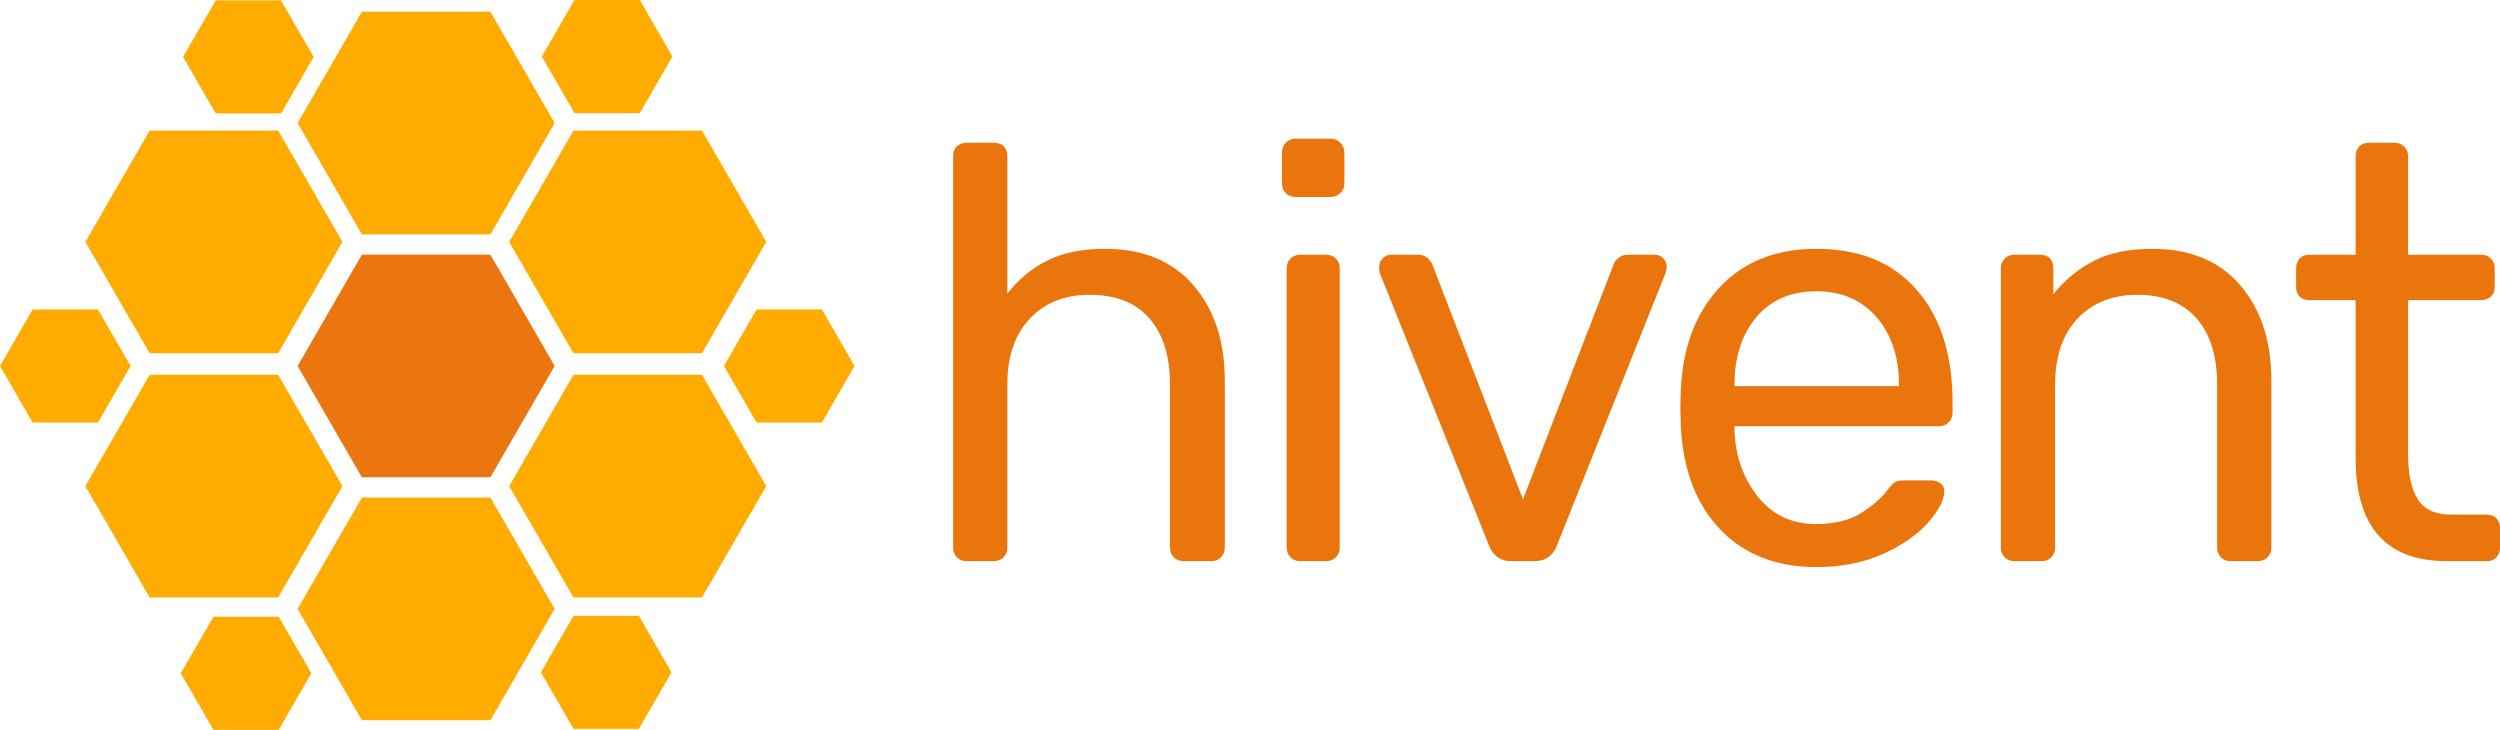
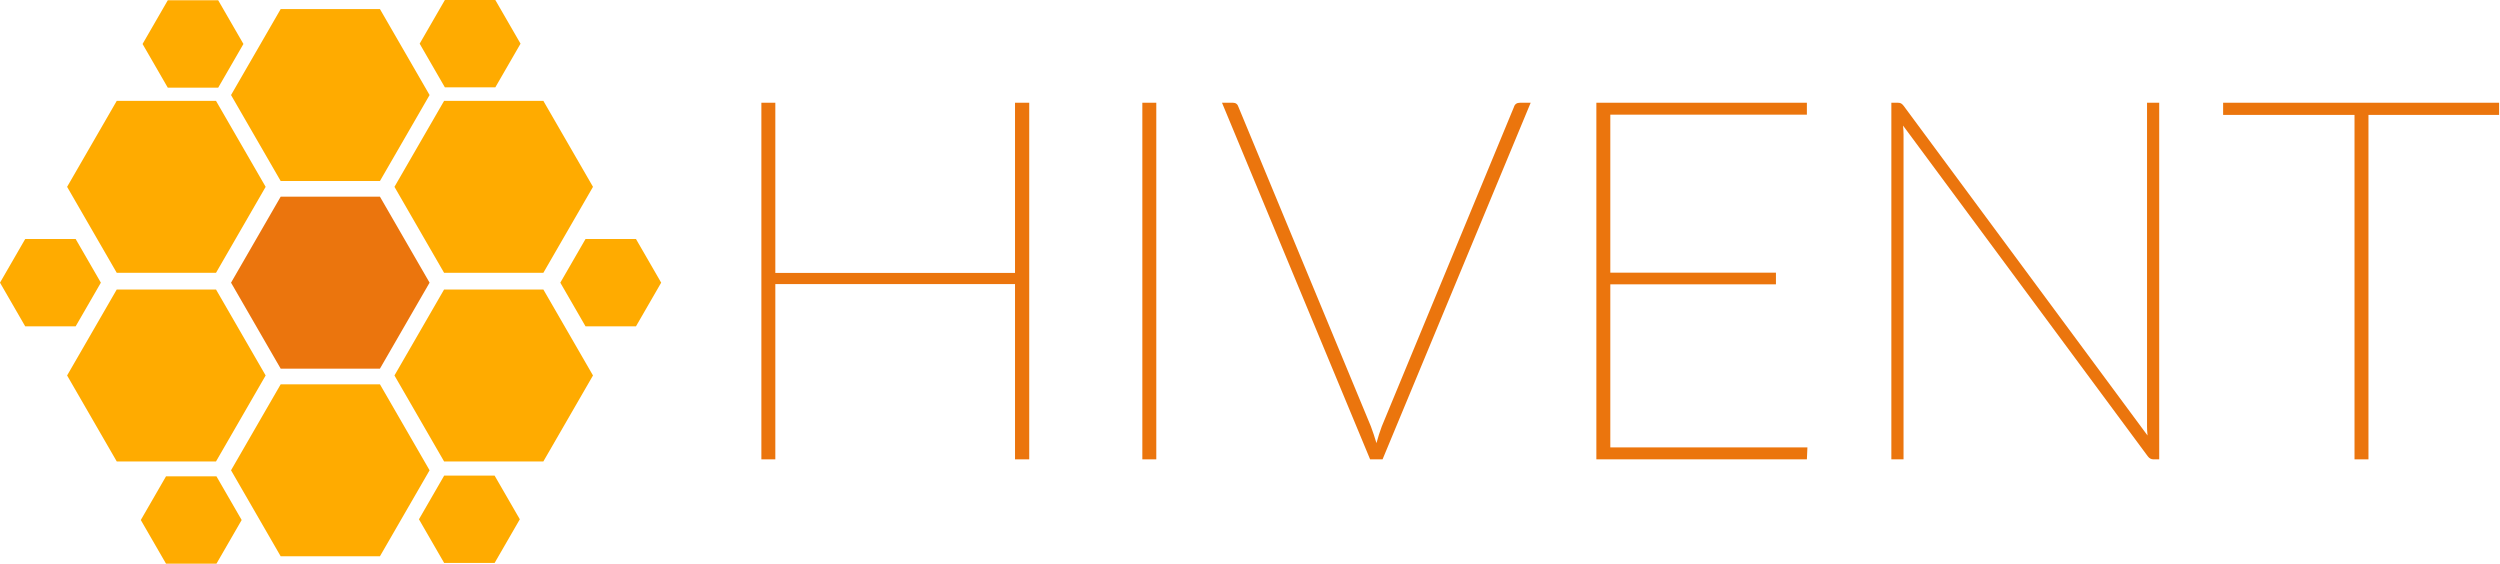
- <svg xmlns="http://www.w3.org/2000/svg" version="1.1" x="0" y="0" width="424.245" height="123.85" viewBox="0, 0, 424.245, 123.85">
-   <g id="Layer_1" transform="translate(-187.762, -225.534)">
-     <g>
-       <g>
-         <path d="M213.155,285.474 L202.25,266.586 L213.155,247.697 L234.966,247.697 L245.872,266.586 L234.966,285.474 z" fill="#FFAB00" />
-         <path d="M249.173,306.529 L238.267,287.64 L249.173,268.751 L270.984,268.751 L281.889,287.64 L270.984,306.529 z" fill="#EB750E" />
-         <path d="M224.367,244.793 L218.827,235.197 L224.367,225.601 L235.448,225.601 L240.989,235.197 L235.448,244.793 z" fill="#FFAB00" />
-         <path d="M285.251,244.727 L279.711,235.131 L285.251,225.534 L296.332,225.534 L301.873,235.131 L296.332,244.727 z" fill="#FFAB00" />
-         <path d="M285.095,349.225 L279.554,339.629 L285.095,330.033 L296.175,330.033 L301.716,339.629 L296.175,349.225 z" fill="#FFAB00" />
-         <path d="M316.152,297.237 L310.612,287.64 L316.152,278.044 L327.233,278.044 L332.774,287.64 L327.233,297.237 z" fill="#FFAB00" />
-         <path d="M193.302,297.237 L187.762,287.64 L193.302,278.044 L204.383,278.044 L209.924,287.64 L204.383,297.237 z" fill="#FFAB00" />
-         <path d="M223.981,349.385 L218.44,339.788 L223.981,330.192 L235.062,330.192 L240.602,339.788 L235.062,349.385 z" fill="#FFAB00" />
-         <path d="M213.155,326.919 L202.25,308.03 L213.155,289.141 L234.966,289.141 L245.872,308.03 L234.966,326.919 z" fill="#FFAB00" />
-         <path d="M249.173,265.306 L238.267,246.417 L249.173,227.528 L270.984,227.528 L281.889,246.417 L270.984,265.306 z" fill="#FFAB00" />
-         <path d="M285.077,285.474 L274.171,266.586 L285.077,247.697 L306.888,247.697 L317.793,266.586 L306.888,285.474 z" fill="#FFAB00" />
-         <path d="M285.077,326.919 L274.171,308.03 L285.077,289.141 L306.888,289.141 L317.793,308.03 L306.888,326.919 z" fill="#FFAB00" />
-         <path d="M249.173,347.752 L238.267,328.863 L249.173,309.974 L270.984,309.974 L281.889,328.863 L270.984,347.752 z" fill="#FFAB00" />
+ <svg xmlns="http://www.w3.org/2000/svg" width="100%" height="100%" viewBox="0 0 2133 481" version="1.1" xml:space="preserve" style="fill-rule:evenodd;clip-rule:evenodd;stroke-linejoin:round;stroke-miterlimit:1.414;">
+   <g transform="matrix(1,0,0,1,-784.478,-502.699)">
+     <g transform="matrix(1.73516,0,0,1.0501,0,0)">
+       <g transform="matrix(0.576315,0,0,0.952287,326.295,0)">
+         <g transform="matrix(3.88326,0,0,3.88326,219.303,502.699)">
+           <path d="M25.393,59.94L14.488,41.051L25.393,22.162L47.204,22.162L58.11,41.051L47.204,59.94L25.393,59.94Z" style="fill:rgb(255,171,0);fill-rule:nonzero;" />
+         </g>
+         <g transform="matrix(3.88326,0,0,3.88326,219.303,502.699)">
+           <path d="M61.411,80.995L50.505,62.106L61.411,43.217L83.222,43.217L94.127,62.106L83.222,80.995L61.411,80.995Z" style="fill:rgb(235,117,13);fill-rule:nonzero;" />
+         </g>
+         <g transform="matrix(3.88326,0,0,3.88326,219.303,502.699)">
+           <path d="M36.606,19.259L31.065,9.663L36.606,0.066L47.686,0.066L53.227,9.663L47.686,19.259L36.606,19.259Z" style="fill:rgb(255,171,0);fill-rule:nonzero;" />
+         </g>
+         <g transform="matrix(3.88326,0,0,3.88326,219.303,502.699)">
+           <path d="M97.489,19.192L91.949,9.596L97.489,0L108.57,0L114.111,9.596L108.57,19.192L97.489,19.192Z" style="fill:rgb(255,171,0);fill-rule:nonzero;" />
+         </g>
+         <g transform="matrix(3.88326,0,0,3.88326,219.303,502.699)">
+           <path d="M97.333,123.691L91.792,114.095L97.333,104.498L108.414,104.498L113.954,114.095L108.414,123.691L97.333,123.691Z" style="fill:rgb(255,171,0);fill-rule:nonzero;" />
+         </g>
+         <g transform="matrix(3.88326,0,0,3.88326,219.303,502.699)">
+           <path d="M128.391,71.702L122.85,62.106L128.391,52.51L139.472,52.51L145.012,62.106L139.472,71.702L128.391,71.702Z" style="fill:rgb(255,171,0);fill-rule:nonzero;" />
+         </g>
+         <g transform="matrix(3.88326,0,0,3.88326,218.303,502.699)">
+           <path d="M5.54,71.702L0,62.106L5.54,52.51L16.621,52.51L22.162,62.106L16.621,71.702L5.54,71.702Z" style="fill:rgb(255,171,0);fill-rule:nonzero;" />
+         </g>
+         <g transform="matrix(3.88326,0,0,3.88326,219.303,502.699)">
+           <path d="M36.219,123.85L30.679,114.254L36.219,104.658L47.3,104.658L52.84,114.254L47.3,123.85L36.219,123.85Z" style="fill:rgb(255,171,0);fill-rule:nonzero;" />
+         </g>
+         <g transform="matrix(3.88326,0,0,3.88326,219.303,502.699)">
+           <path d="M25.393,101.385L14.488,82.496L25.393,63.607L47.204,63.607L58.11,82.496L47.204,101.385L25.393,101.385Z" style="fill:rgb(255,171,0);fill-rule:nonzero;" />
+         </g>
+         <g transform="matrix(3.88326,0,0,3.88326,219.303,502.699)">
+           <path d="M61.411,39.772L50.505,20.883L61.411,1.994L83.222,1.994L94.127,20.883L83.222,39.772L61.411,39.772Z" style="fill:rgb(255,171,0);fill-rule:nonzero;" />
+         </g>
+         <g transform="matrix(3.88326,0,0,3.88326,219.303,502.699)">
+           <path d="M97.315,59.94L86.409,41.051L97.315,22.162L119.126,22.162L130.031,41.051L119.126,59.94L97.315,59.94Z" style="fill:rgb(255,171,0);fill-rule:nonzero;" />
+         </g>
+         <g transform="matrix(3.88326,0,0,3.88326,219.303,502.699)">
+           <path d="M97.315,101.385L86.409,82.496L97.315,63.607L119.126,63.607L130.031,82.496L119.126,101.385L97.315,101.385Z" style="fill:rgb(255,171,0);fill-rule:nonzero;" />
+         </g>
+         <g transform="matrix(3.88326,0,0,3.88326,219.303,502.699)">
+           <path d="M61.411,122.218L50.505,103.329L61.411,84.44L83.222,84.44L94.127,103.329L83.222,122.218L61.411,122.218Z" style="fill:rgb(255,171,0);fill-rule:nonzero;" />
+         </g>
      </g>
-       <path d="M350.157,320.111 Q349.507,319.461 349.507,318.461 L349.507,252.061 Q349.507,250.961 350.157,250.361 Q350.807,249.761 351.807,249.761 L356.407,249.761 Q357.507,249.761 358.107,250.361 Q358.707,250.961 358.707,252.061 L358.707,275.361 Q361.607,271.661 365.557,269.711 Q369.507,267.761 375.307,267.761 Q384.907,267.761 390.257,273.911 Q395.607,280.061 395.607,290.161 L395.607,318.461 Q395.607,319.461 394.957,320.111 Q394.307,320.761 393.307,320.761 L388.607,320.761 Q387.607,320.761 386.957,320.111 Q386.307,319.461 386.307,318.461 L386.307,290.761 Q386.307,283.561 382.807,279.561 Q379.307,275.561 372.707,275.561 Q366.307,275.561 362.507,279.611 Q358.707,283.661 358.707,290.761 L358.707,318.461 Q358.707,319.461 358.057,320.111 Q357.407,320.761 356.407,320.761 L351.807,320.761 Q350.807,320.761 350.157,320.111 z" fill="#EB750D" />
-       <path d="M405.957,258.311 Q405.307,257.661 405.307,256.661 L405.307,251.461 Q405.307,250.461 405.957,249.761 Q406.607,249.061 407.607,249.061 L413.507,249.061 Q414.507,249.061 415.207,249.761 Q415.907,250.461 415.907,251.461 L415.907,256.661 Q415.907,257.661 415.207,258.311 Q414.507,258.961 413.507,258.961 L407.607,258.961 Q406.607,258.961 405.957,258.311 z M406.757,320.111 Q406.107,319.461 406.107,318.461 L406.107,271.061 Q406.107,270.061 406.757,269.411 Q407.407,268.761 408.407,268.761 L412.807,268.761 Q413.807,268.761 414.457,269.411 Q415.107,270.061 415.107,271.061 L415.107,318.461 Q415.107,319.461 414.457,320.111 Q413.807,320.761 412.807,320.761 L408.407,320.761 Q407.407,320.761 406.757,320.111 z" fill="#EB750D" />
-       <path d="M440.507,318.261 L421.907,271.861 Q421.807,271.561 421.807,270.861 Q421.807,269.961 422.407,269.361 Q423.007,268.761 423.807,268.761 L428.407,268.761 Q430.007,268.761 430.807,270.361 L446.207,310.261 L461.607,270.361 Q461.807,269.761 462.457,269.261 Q463.107,268.761 464.007,268.761 L468.607,268.761 Q469.407,268.761 470.007,269.361 Q470.607,269.961 470.607,270.861 L470.407,271.861 L451.907,318.261 Q450.807,320.761 448.207,320.761 L444.207,320.761 Q441.607,320.761 440.507,318.261 z" fill="#EB750D" />
-       <path d="M479.707,315.411 Q473.607,309.061 473.007,298.061 L472.907,294.661 L473.007,291.361 Q473.607,280.561 479.707,274.161 Q485.807,267.761 496.007,267.761 Q507.007,267.761 513.057,274.761 Q519.107,281.761 519.107,293.761 L519.107,295.561 Q519.107,296.561 518.457,297.211 Q517.807,297.861 516.807,297.861 L482.107,297.861 L482.107,298.761 Q482.407,305.261 486.107,309.861 Q489.807,314.461 495.907,314.461 Q500.607,314.461 503.557,312.611 Q506.507,310.761 508.007,308.761 Q508.907,307.561 509.407,307.311 Q509.907,307.061 511.107,307.061 L515.507,307.061 Q516.407,307.061 517.057,307.561 Q517.707,308.061 517.707,308.861 Q517.707,311.061 515.007,314.161 Q512.307,317.261 507.357,319.511 Q502.407,321.761 496.007,321.761 Q485.807,321.761 479.707,315.411 z M510.007,291.061 L510.007,290.761 Q510.007,283.761 506.207,279.361 Q502.407,274.961 496.007,274.961 Q489.507,274.961 485.807,279.361 Q482.107,283.761 482.107,290.761 L482.107,291.061 z" fill="#EB750D" />
-       <path d="M527.957,320.111 Q527.307,319.461 527.307,318.461 L527.307,271.061 Q527.307,270.061 527.957,269.411 Q528.607,268.761 529.607,268.761 L533.907,268.761 Q535.007,268.761 535.607,269.361 Q536.207,269.961 536.207,271.061 L536.207,275.461 Q539.207,271.761 543.157,269.761 Q547.107,267.761 553.007,267.761 Q562.607,267.761 567.907,273.911 Q573.207,280.061 573.207,290.161 L573.207,318.461 Q573.207,319.461 572.557,320.111 Q571.907,320.761 570.907,320.761 L566.307,320.761 Q565.307,320.761 564.657,320.111 Q564.007,319.461 564.007,318.461 L564.007,290.761 Q564.007,283.561 560.507,279.561 Q557.007,275.561 550.507,275.561 Q544.107,275.561 540.307,279.611 Q536.507,283.661 536.507,290.761 L536.507,318.461 Q536.507,319.461 535.857,320.111 Q535.207,320.761 534.207,320.761 L529.607,320.761 Q528.607,320.761 527.957,320.111 z" fill="#EB750D" />
-       <path d="M587.507,303.261 L587.507,276.461 L579.607,276.461 Q578.607,276.461 578.007,275.861 Q577.407,275.261 577.407,274.261 L577.407,271.061 Q577.407,270.061 578.007,269.411 Q578.607,268.761 579.607,268.761 L587.507,268.761 L587.507,252.061 Q587.507,251.061 588.107,250.411 Q588.707,249.761 589.707,249.761 L594.107,249.761 Q595.107,249.761 595.757,250.411 Q596.407,251.061 596.407,252.061 L596.407,268.761 L608.807,268.761 Q609.807,268.761 610.457,269.411 Q611.107,270.061 611.107,271.061 L611.107,274.261 Q611.107,275.261 610.457,275.861 Q609.807,276.461 608.807,276.461 L596.407,276.461 L596.407,302.561 Q596.407,307.661 598.057,310.261 Q599.707,312.861 603.707,312.861 L609.807,312.861 Q610.807,312.861 611.407,313.511 Q612.007,314.161 612.007,315.161 L612.007,318.461 Q612.007,319.461 611.407,320.111 Q610.807,320.761 609.807,320.761 L603.007,320.761 Q587.507,320.761 587.507,303.261 z" fill="#EB750D" />
+     </g>
+     <g transform="matrix(1.73516,0,0,1.0501,0,0)">
+       <g transform="matrix(1.29916,0,0,2.14669,-397.168,-777.206)">
+         <path d="M1043.26,623.932L1043.26,758.908L1037.88,758.908L1037.88,692.572L947.161,692.572L947.161,758.908L941.881,758.908L941.881,623.932L947.161,623.932L947.161,688.348L1037.88,688.348L1037.88,623.932L1043.26,623.932Z" style="fill:rgb(235,117,13);fill-rule:nonzero;" />
+         <rect x="1086.07" y="623.932" width="5.28" height="134.976" style="fill:rgb(235,117,13);fill-rule:nonzero;" />
+         <path d="M1233.05,623.932L1176.99,758.908L1172.28,758.908L1116.22,623.932L1120.35,623.932C1121.43,623.932 1122.14,624.476 1122.46,625.564L1172.57,746.428C1172.95,747.452 1173.32,748.492 1173.67,749.548C1174.03,750.604 1174.36,751.676 1174.68,752.764C1175.26,750.588 1175.93,748.476 1176.7,746.428L1226.71,625.564C1227.03,624.476 1227.8,623.932 1229.02,623.932L1233.05,623.932Z" style="fill:rgb(235,117,13);fill-rule:nonzero;" />
+         <path d="M1337.79,754.396L1337.59,758.908L1257.91,758.908L1257.91,623.932L1337.59,623.932L1337.59,628.444L1263.19,628.444L1263.19,688.252L1325.88,688.252L1325.88,692.668L1263.19,692.668L1263.19,754.396L1337.79,754.396Z" style="fill:rgb(235,117,13);fill-rule:nonzero;" />
+         <path d="M1470.94,623.932L1470.94,758.908L1468.73,758.908C1467.9,758.908 1467.19,758.524 1466.62,757.756L1373.98,632.572C1374.04,633.148 1374.09,633.74 1374.12,634.348C1374.15,634.956 1374.17,635.516 1374.17,636.028L1374.17,758.908L1369.56,758.908L1369.56,623.932L1371.96,623.932C1372.47,623.932 1372.89,624.012 1373.21,624.172C1373.53,624.332 1373.88,624.668 1374.27,625.18L1466.52,749.884C1466.46,749.308 1466.41,748.732 1466.38,748.156C1466.35,747.58 1466.33,747.036 1466.33,746.524L1466.33,623.932L1470.94,623.932Z" style="fill:rgb(235,117,13);fill-rule:nonzero;" />
+         <path d="M1599.58,628.54L1550.14,628.54L1550.14,758.908L1544.86,758.908L1544.86,628.54L1495.13,628.54L1495.13,623.932L1599.58,623.932L1599.58,628.54Z" style="fill:rgb(235,117,13);fill-rule:nonzero;" />
+       </g>
    </g>
  </g>
</svg>
